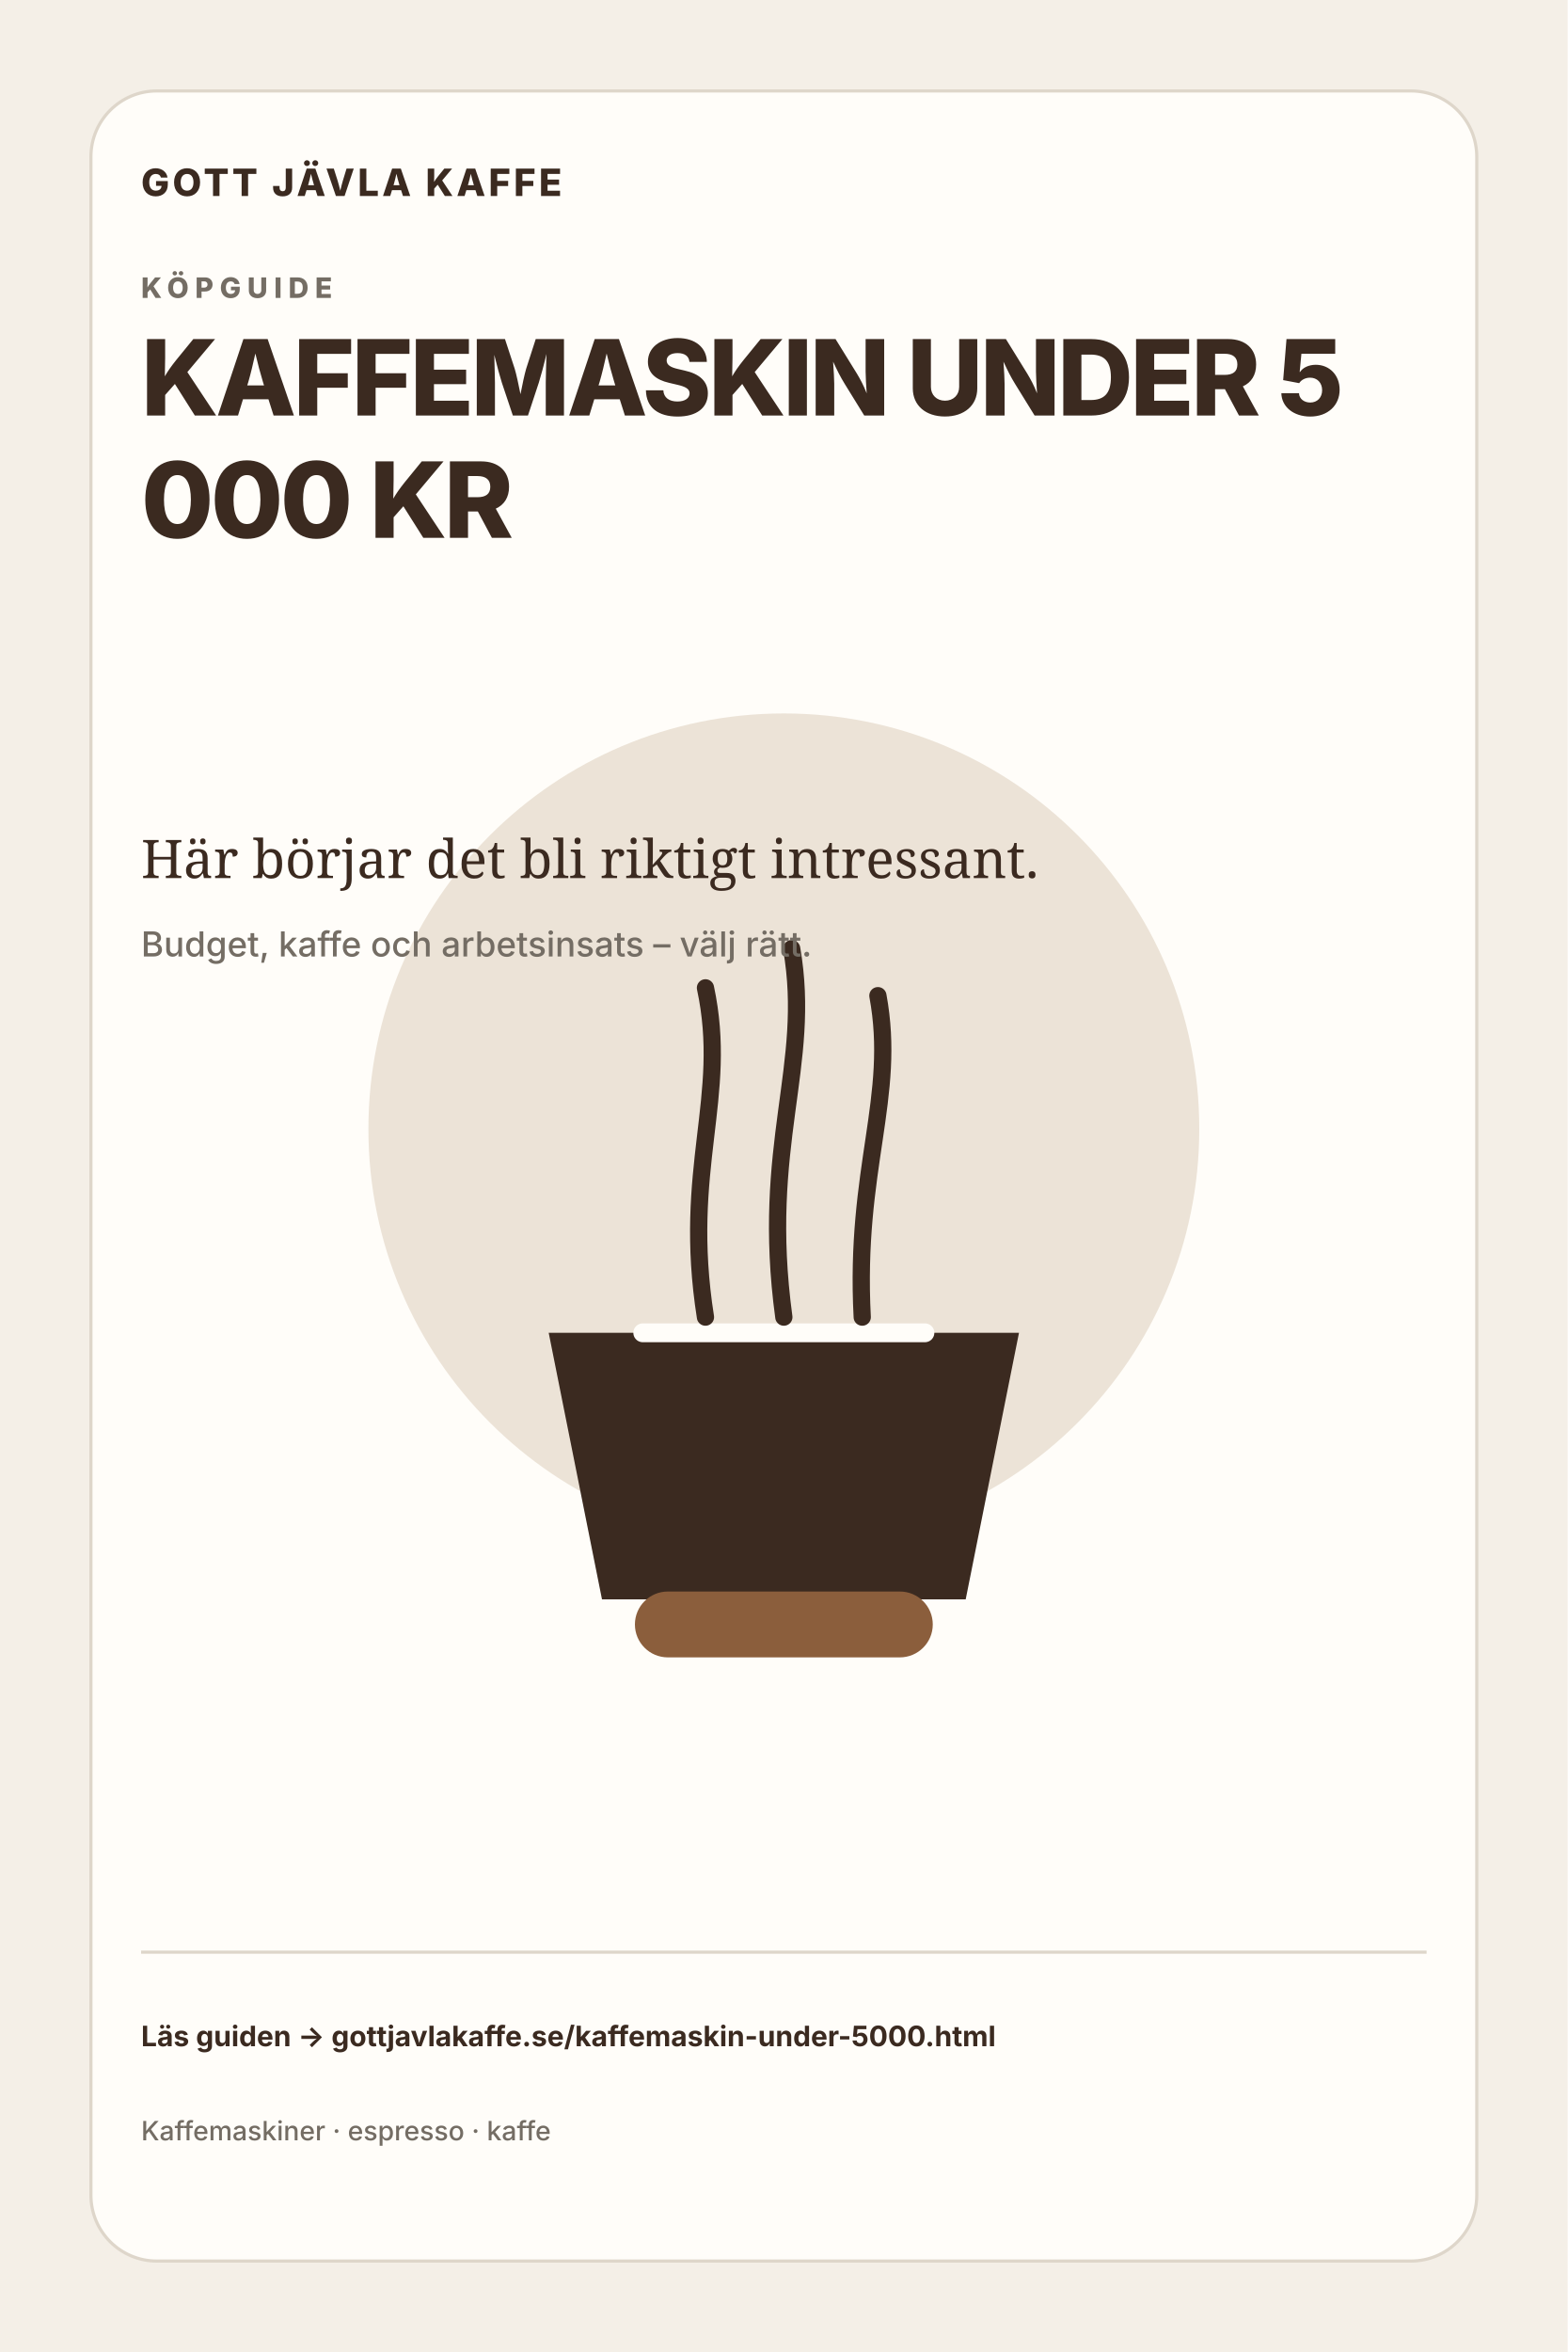
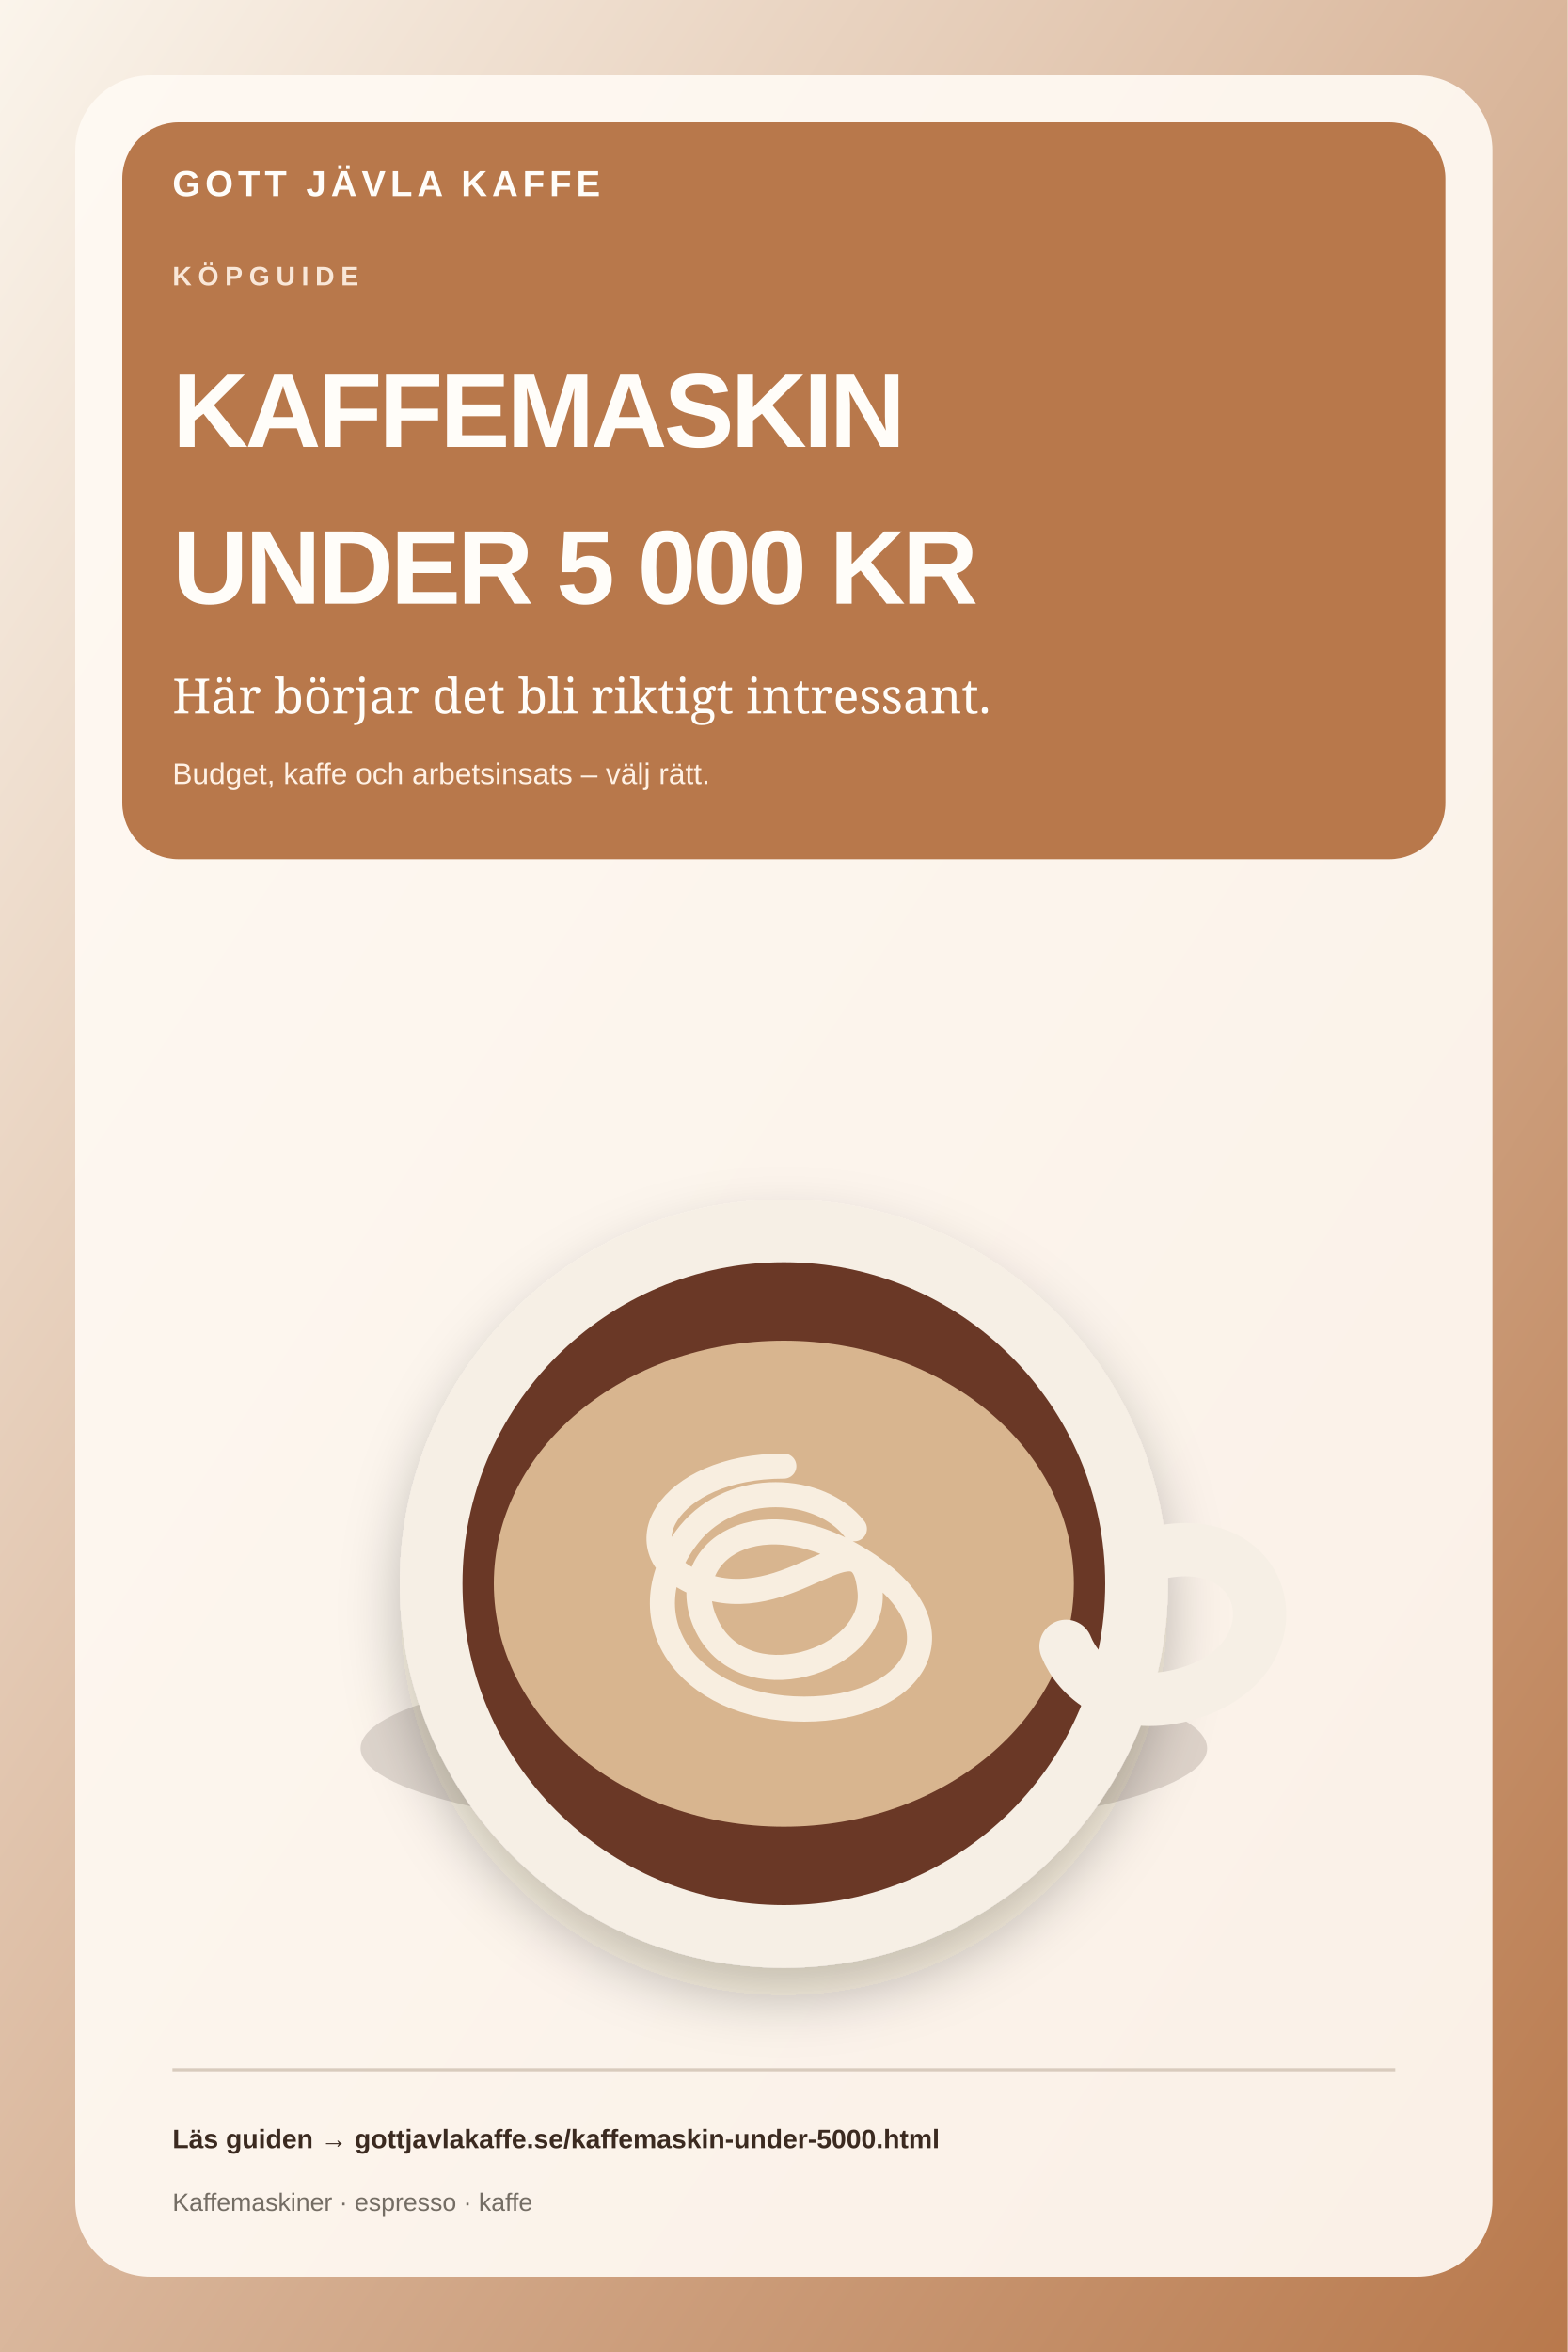
<svg xmlns="http://www.w3.org/2000/svg" width="1000" height="1500" viewBox="0 0 1000 1500">
-   <rect width="1000" height="1500" fill="#f4efe7" />
-   <rect x="58" y="58" width="884" height="1384" rx="42" fill="#fffdf9" stroke="#ded6ca" stroke-width="2" />
-   <circle cx="500" cy="720" r="265" fill="#ece3d7" />
-   <path d="M350 850h300l-34 170H384z" fill="#3b2a20" />
-   <rect x="405" y="1015" width="190" height="42" rx="21" fill="#8b5e3c" />
-   <path d="M410 850h180" stroke="#fffdf9" stroke-width="12" stroke-linecap="round" />
-   <path d="M450 840c-15-95 15-140 0-210M500 840c-15-110 18-160 5-235M550 840c-5-95 22-140 10-205" fill="none" stroke="#3b2a20" stroke-width="11" stroke-linecap="round" />
-   <text x="90" y="125" class="brand">GOTT JÄVLA KAFFE</text>
-   <text x="90" y="190" class="eyebrow">KÖPGUIDE</text>
-   <text x="90" y="265" class="title">KAFFEMASKIN UNDER 5</text>
-   <text x="90" y="343" class="title">000 KR</text>
-   <text x="90" y="560" class="sub">Här börjar det bli riktigt intressant.</text>
-   <text x="90" y="610" class="detail">Budget, kaffe och arbetsinsats – välj rätt.</text>
-   <line x1="90" y1="1245" x2="910" y2="1245" stroke="#ded6ca" stroke-width="2" />
-   <text x="90" y="1305" class="footer">Läs guiden → gottjavlakaffe.se/kaffemaskin-under-5000.html</text>
-   <text x="90" y="1365" class="tiny">Kaffemaskiner · espresso · kaffe</text>
+   <defs>
+     <linearGradient id="bg" x1="0" y1="0" x2="1" y2="1">
+       <stop offset="0" stop-color="#fbf5ec" />
+       <stop offset="1" stop-color="#b8784b" />
+     </linearGradient>
+     <linearGradient id="cup" x1="0" y1="0" x2="1" y2="1">
+       <stop stop-color="#fffdf9" />
+       <stop offset="1" stop-color="#d8c8b6" />
+     </linearGradient>
+     <radialGradient id="crema">
+       <stop stop-color="#e8c99e" />
+       <stop offset=".7" stop-color="#bd7d4d" />
+       <stop offset="1" stop-color="#6b3524" />
+     </radialGradient>
+     <linearGradient id="machine" x1="0" y1="0" x2="1" y2="1">
+       <stop stop-color="#50463f" />
+       <stop offset=".5" stop-color="#26221f" />
+       <stop offset="1" stop-color="#74685f" />
+     </linearGradient>
+     <linearGradient id="carafe" x1="0" y1="0" x2="1" y2="1">
+       <stop stop-color="#fffdf9" stop-opacity=".9" />
+       <stop offset="1" stop-color="#d5c9bb" stop-opacity=".8" />
+     </linearGradient>
+     <filter id="shadow" x="-30%" y="-30%" width="160%" height="160%">
+       <feDropShadow dx="0" dy="18" stdDeviation="18" flood-color="#251912" flood-opacity=".25" />
+     </filter>
+   </defs>
+   <rect width="1000" height="1500" fill="url(#bg)" />
+   <rect x="48" y="48" width="904" height="1404" rx="48" fill="#fffaf3" fill-opacity=".92" />
+   <rect x="78" y="78" width="844" height="470" rx="36" fill="#b8784b" />
+   <text x="110" y="125" class="brand">GOTT JÄVLA KAFFE</text>
+   <text x="110" y="182" class="eyebrow">KÖPGUIDE</text>
+   <text x="110" y="285" class="title">KAFFEMASKIN</text>
+   <text x="110" y="385" class="title">UNDER 5 000 KR</text>
+   <text x="110" y="455" class="sub">Här börjar det bli riktigt intressant.</text>
+   <text x="110" y="500" class="detail">Budget, kaffe och arbetsinsats – välj rätt.</text>
+   <g>
+     <ellipse cx="500" cy="1115" rx="270" ry="55" fill="#2c1b15" opacity=".15" />
+     <circle cx="500" cy="1010" r="245" fill="#f6efe5" filter="url(#shadow)" />
+     <circle cx="500" cy="1010" r="205" fill="#6a3826" />
+     <ellipse cx="500" cy="1010" rx="185" ry="155" fill="#d8b58f" />
+     <path d="M500 935c-75 0-105 55-55 75 60 24 105-50 110 5 4 45-82 72-105 20-20-45 35-84 105-36 60 41 28 91-42 91-75 0-116-59-73-112 28-34 83-31 105-3" fill="none" stroke="#f8eee0" stroke-width="16" stroke-linecap="round" />
+     <path d="M740 990c75-15 90 75 10 92-38 8-62-12-70-32" fill="none" stroke="#f6efe5" stroke-width="34" stroke-linecap="round" />
+   </g>
+   <path d="M110 1320h780" stroke="#d8cbbd" stroke-width="2" />
+   <text x="110" y="1370" class="footer">Läs guiden → gottjavlakaffe.se/kaffemaskin-under-5000.html</text>
+   <text x="110" y="1410" class="tiny">Kaffemaskiner · espresso · kaffe</text>
  <style>
- .brand{font:800 24px Inter,Arial,sans-serif;letter-spacing:2px;fill:#3b2a20}
- .eyebrow{font:800 18px Inter,Arial,sans-serif;letter-spacing:4px;fill:#746d64}
- .title{font:800 67px Inter,Arial,sans-serif;letter-spacing:-2px;fill:#3b2a20}
- .sub{font:400 34px Georgia,serif;fill:#3b2a20}
- .detail{font:500 22px Inter,Arial,sans-serif;fill:#746d64}
- .footer{font:700 18px Inter,Arial,sans-serif;fill:#3b2a20}
- .tiny{font:500 17px Inter,Arial,sans-serif;fill:#746d64}
+ .brand{font:800 23px Arial,sans-serif;letter-spacing:3px;fill:#fffdf9}
+ .eyebrow{font:800 17px Arial,sans-serif;letter-spacing:4px;fill:#fff1e4;opacity:.92}
+ .title{font:900 67px Arial,sans-serif;letter-spacing:-2px;fill:#fffdf9}
+ .sub{font:400 31px Georgia,serif;fill:#fffdf9}
+ .detail{font:500 19px Arial,sans-serif;fill:#fff1e4}
+ .footer{font:700 17px Arial,sans-serif;fill:#3b2a20}
+ .tiny{font:500 16px Arial,sans-serif;fill:#746d64}
</style>
</svg>
